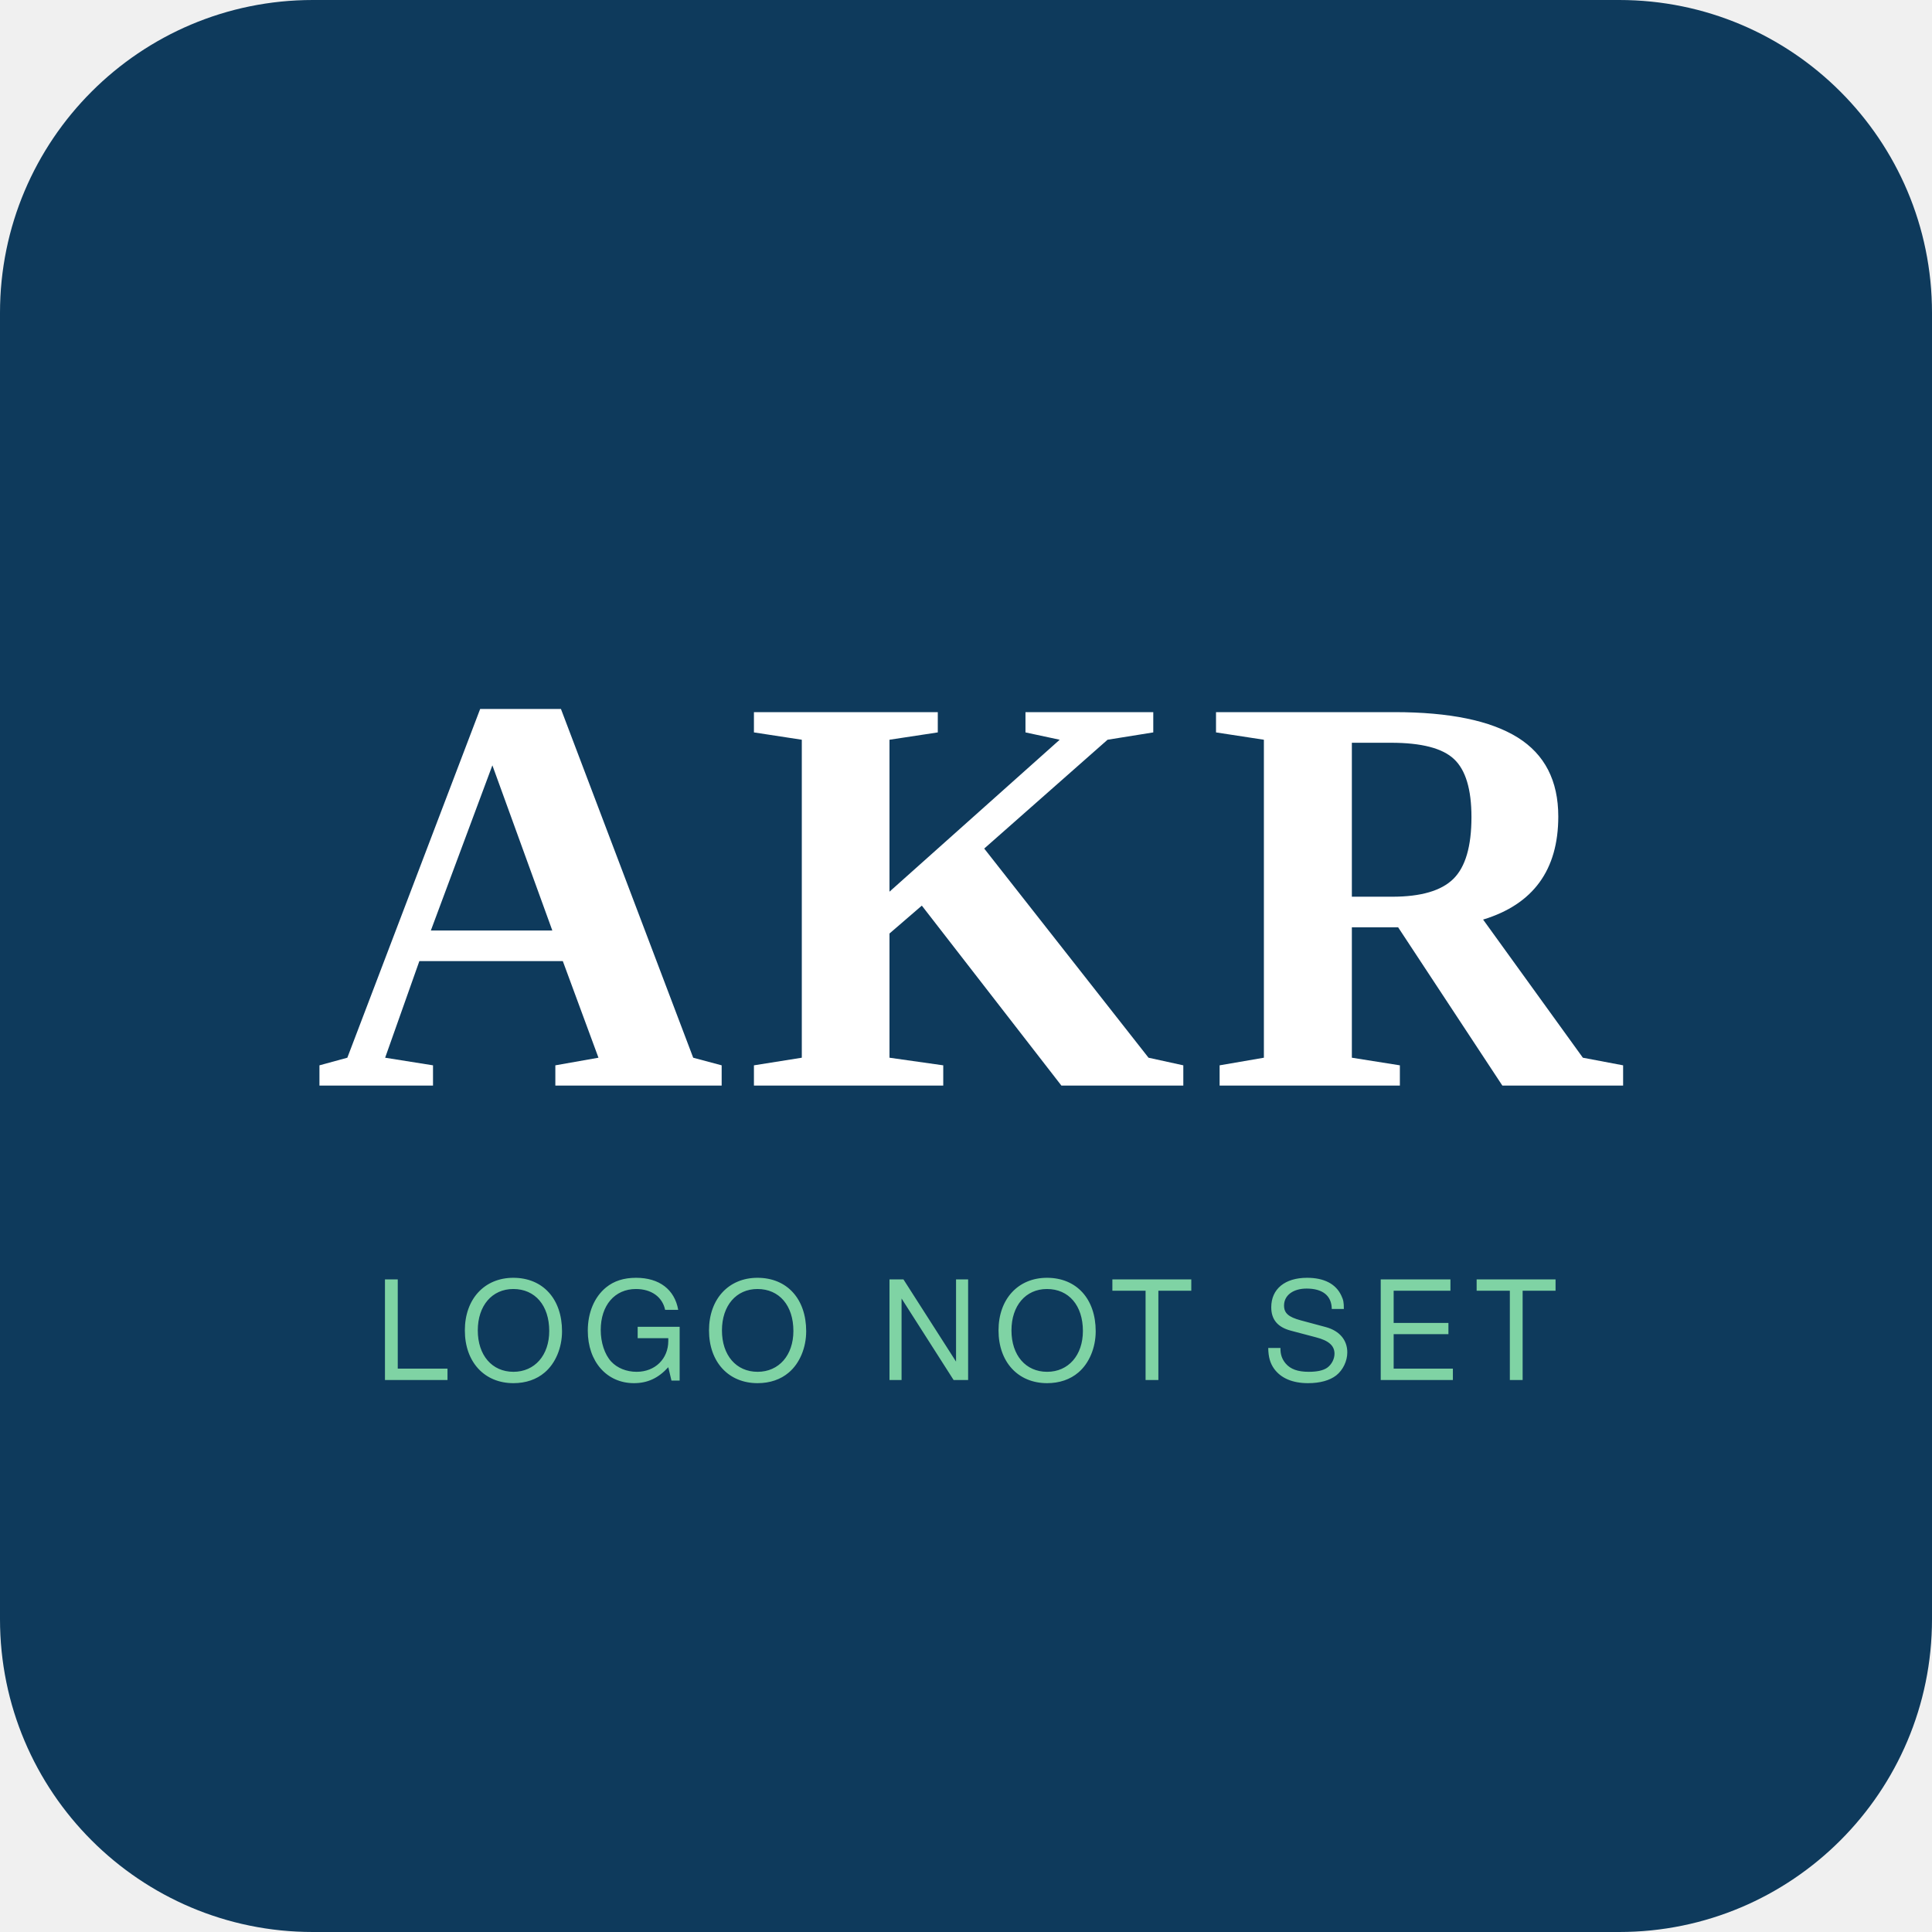
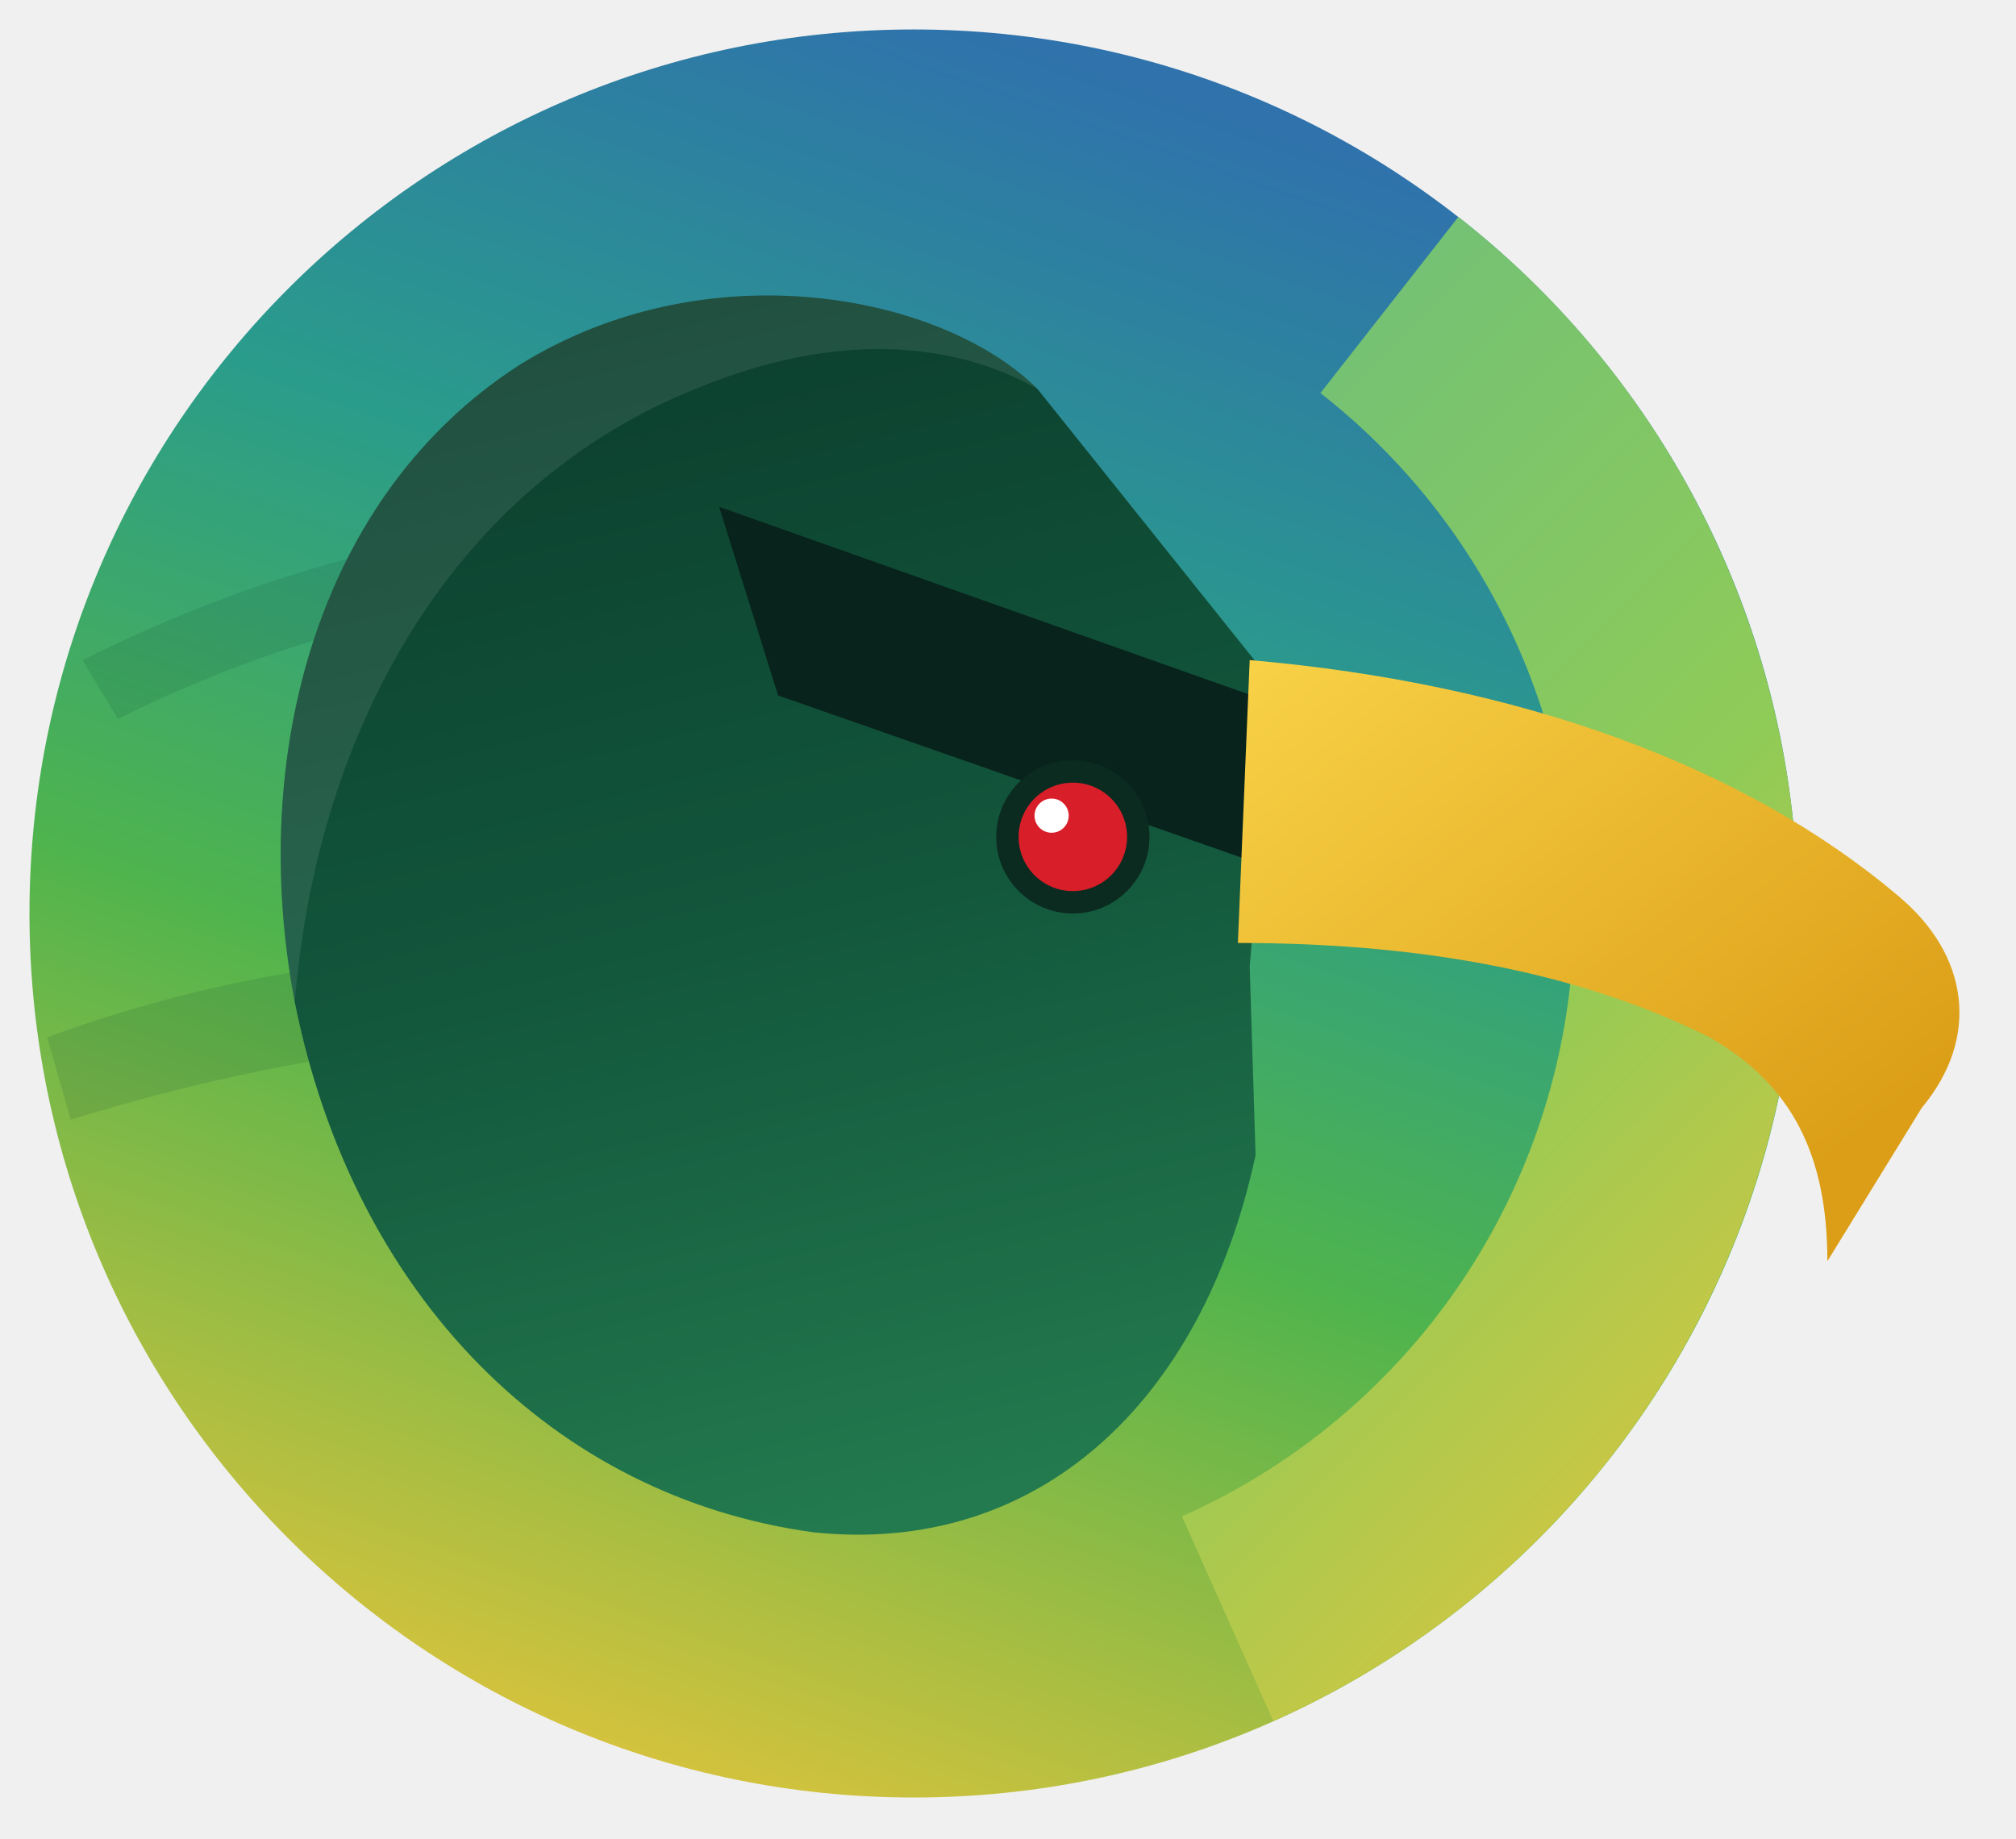
- <svg xmlns="http://www.w3.org/2000/svg" viewBox="0 0 210 210" role="img" aria-label="No logo uploaded yet">
-   <rect width="210" height="210" rx="34" fill="#0E3A5C" />
-   <text x="105" y="118" text-anchor="middle" font-family="Georgia, 'Times New Roman', serif" font-size="62" font-weight="700" letter-spacing="2" fill="#FFFFFF">AKR</text>
-   <text x="105" y="150" text-anchor="middle" font-family="Helvetica, Arial, sans-serif" font-size="15" letter-spacing="1.6" fill="#7FD3A4">LOGO NOT SET</text>
+ <svg xmlns="http://www.w3.org/2000/svg" viewBox="30 30 342 312" role="img" aria-label="AKR General Trading">
+   <defs>
+     <linearGradient id="akrDisc" x1="0.55" y1="0" x2="0.2" y2="1">
+       <stop offset="0" stop-color="#2F72AC" />
+       <stop offset="0.3" stop-color="#2A9C8B" />
+       <stop offset="0.58" stop-color="#4FB44D" />
+       <stop offset="1" stop-color="#EBC53A" />
+     </linearGradient>
+     <linearGradient id="akrBand" x1="0.2" y1="0" x2="0.6" y2="1">
+       <stop offset="0" stop-color="#6FC07A" />
+       <stop offset="0.55" stop-color="#8FCB57" />
+       <stop offset="1" stop-color="#D9C63F" />
+     </linearGradient>
+     <linearGradient id="akrHead" x1="0.35" y1="0" x2="0.55" y2="1">
+       <stop offset="0" stop-color="#0B3E2D" />
+       <stop offset="0.5" stop-color="#12563C" />
+       <stop offset="1" stop-color="#237A4E" />
+     </linearGradient>
+     <linearGradient id="akrBill" x1="0" y1="0" x2="0.8" y2="0.85">
+       <stop offset="0" stop-color="#F8D247" />
+       <stop offset="1" stop-color="#DC9E17" />
+     </linearGradient>
+   </defs>
+   <circle cx="185" cy="185" r="150" fill="url(#akrDisc)" />
+   <g fill="#0B3E2D" opacity="0.13">
+     <path d="M38 206 C98 184 162 188 216 218 C160 200 100 202 42 220 Z" />
+     <path d="M44 142 C108 110 174 110 228 144 C170 122 106 124 50 152 Z" />
+   </g>
+   <path fill="url(#akrBand)" d="M277.4 66.8 A150 150 0 0 1 246 322     L230.5 287.3 A112 112 0 0 0 254 96.7 Z" />
+   <path fill="url(#akrHead)" d="M246 146     L206 96     C190 80 150 72 118 92     C84 114 72 158 80 200     C90 250 124 284 168 290     C206 294 234 268 243 226     L242 194 L246 146 Z" />
+   <path fill="#FFFFFF" opacity="0.09" d="M206 96 C190 80 150 72 118 92     C84 114 72 158 80 200 C84 152 108 112 148 96 C172 86 192 88 206 96 Z" />
+   <path fill="#08231B" d="M152 116 L248 150 L242 176 L162 148 Z" />
+   <circle cx="212" cy="172" r="13" fill="#0B2A20" />
+   <circle cx="212" cy="172" r="9.2" fill="#D81E28" />
+   <circle cx="208.4" cy="168.4" r="2.9" fill="#FFFFFF" />
+   <path fill="url(#akrBill)" d="M242 142     C288 146 326 160 352 182     C364 192 366 206 356 218     L340 244     C340 226 334 214 320 206     C296 194 268 190 240 190 Z" />
</svg>
